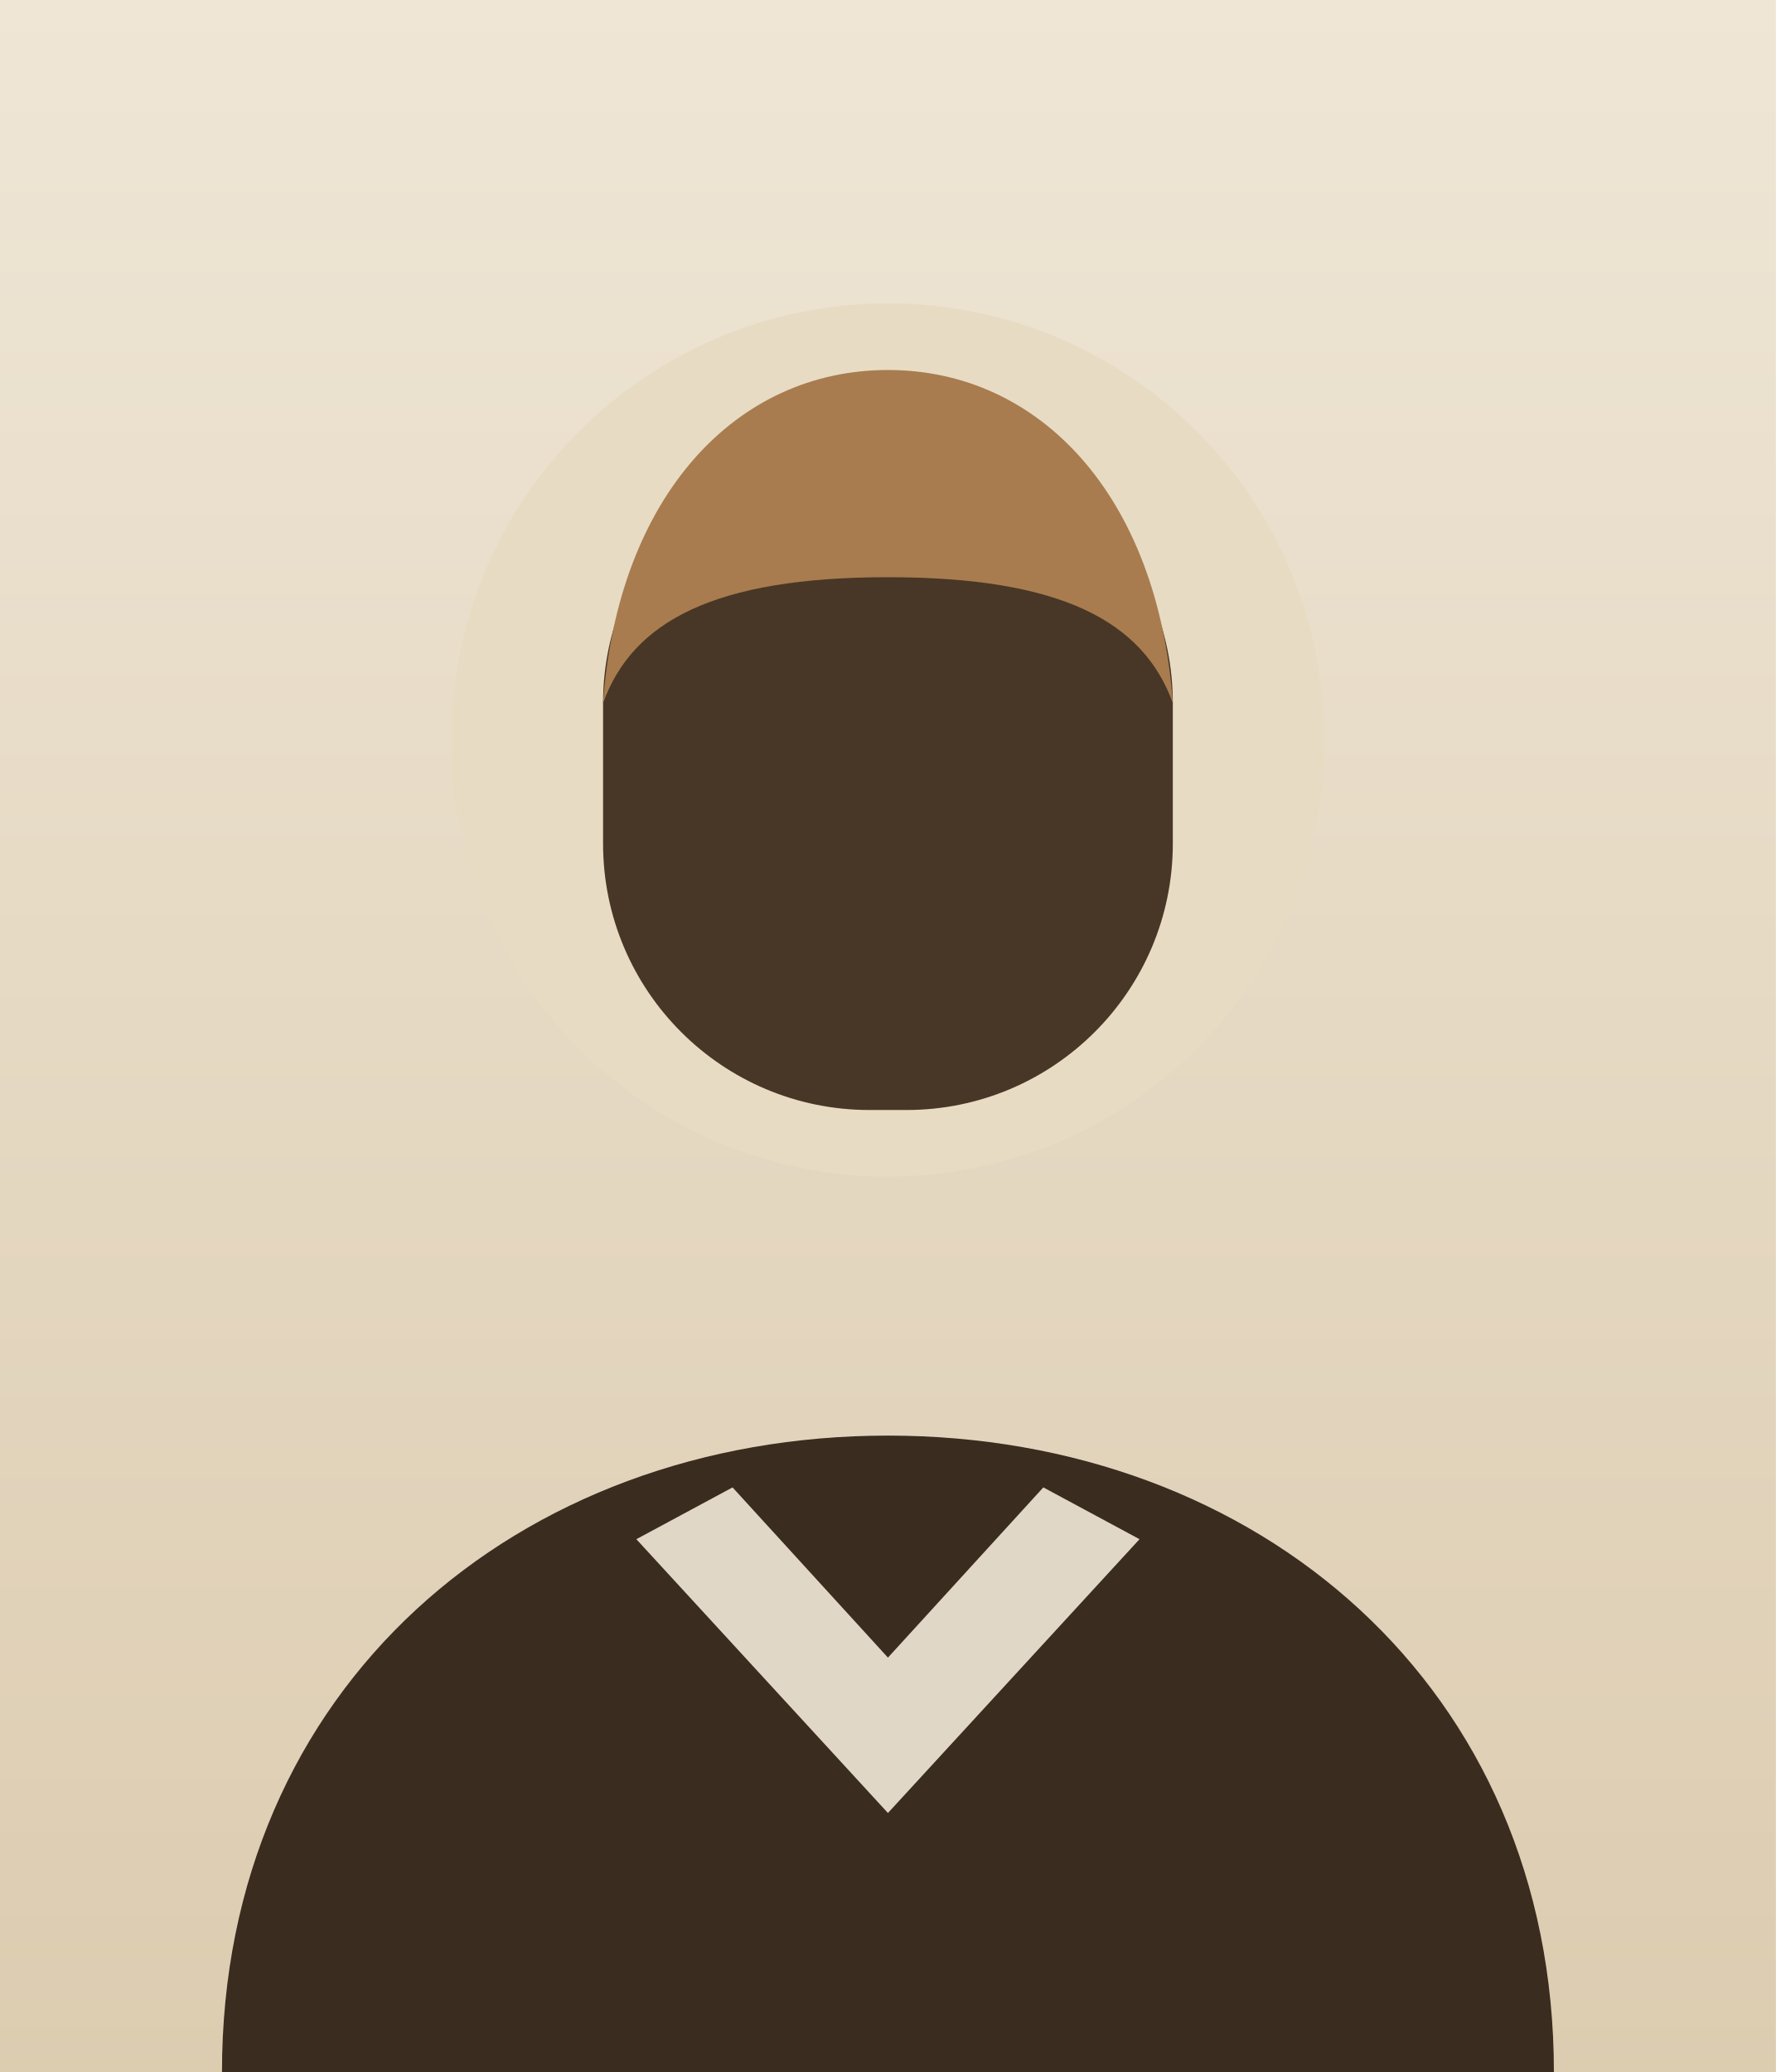
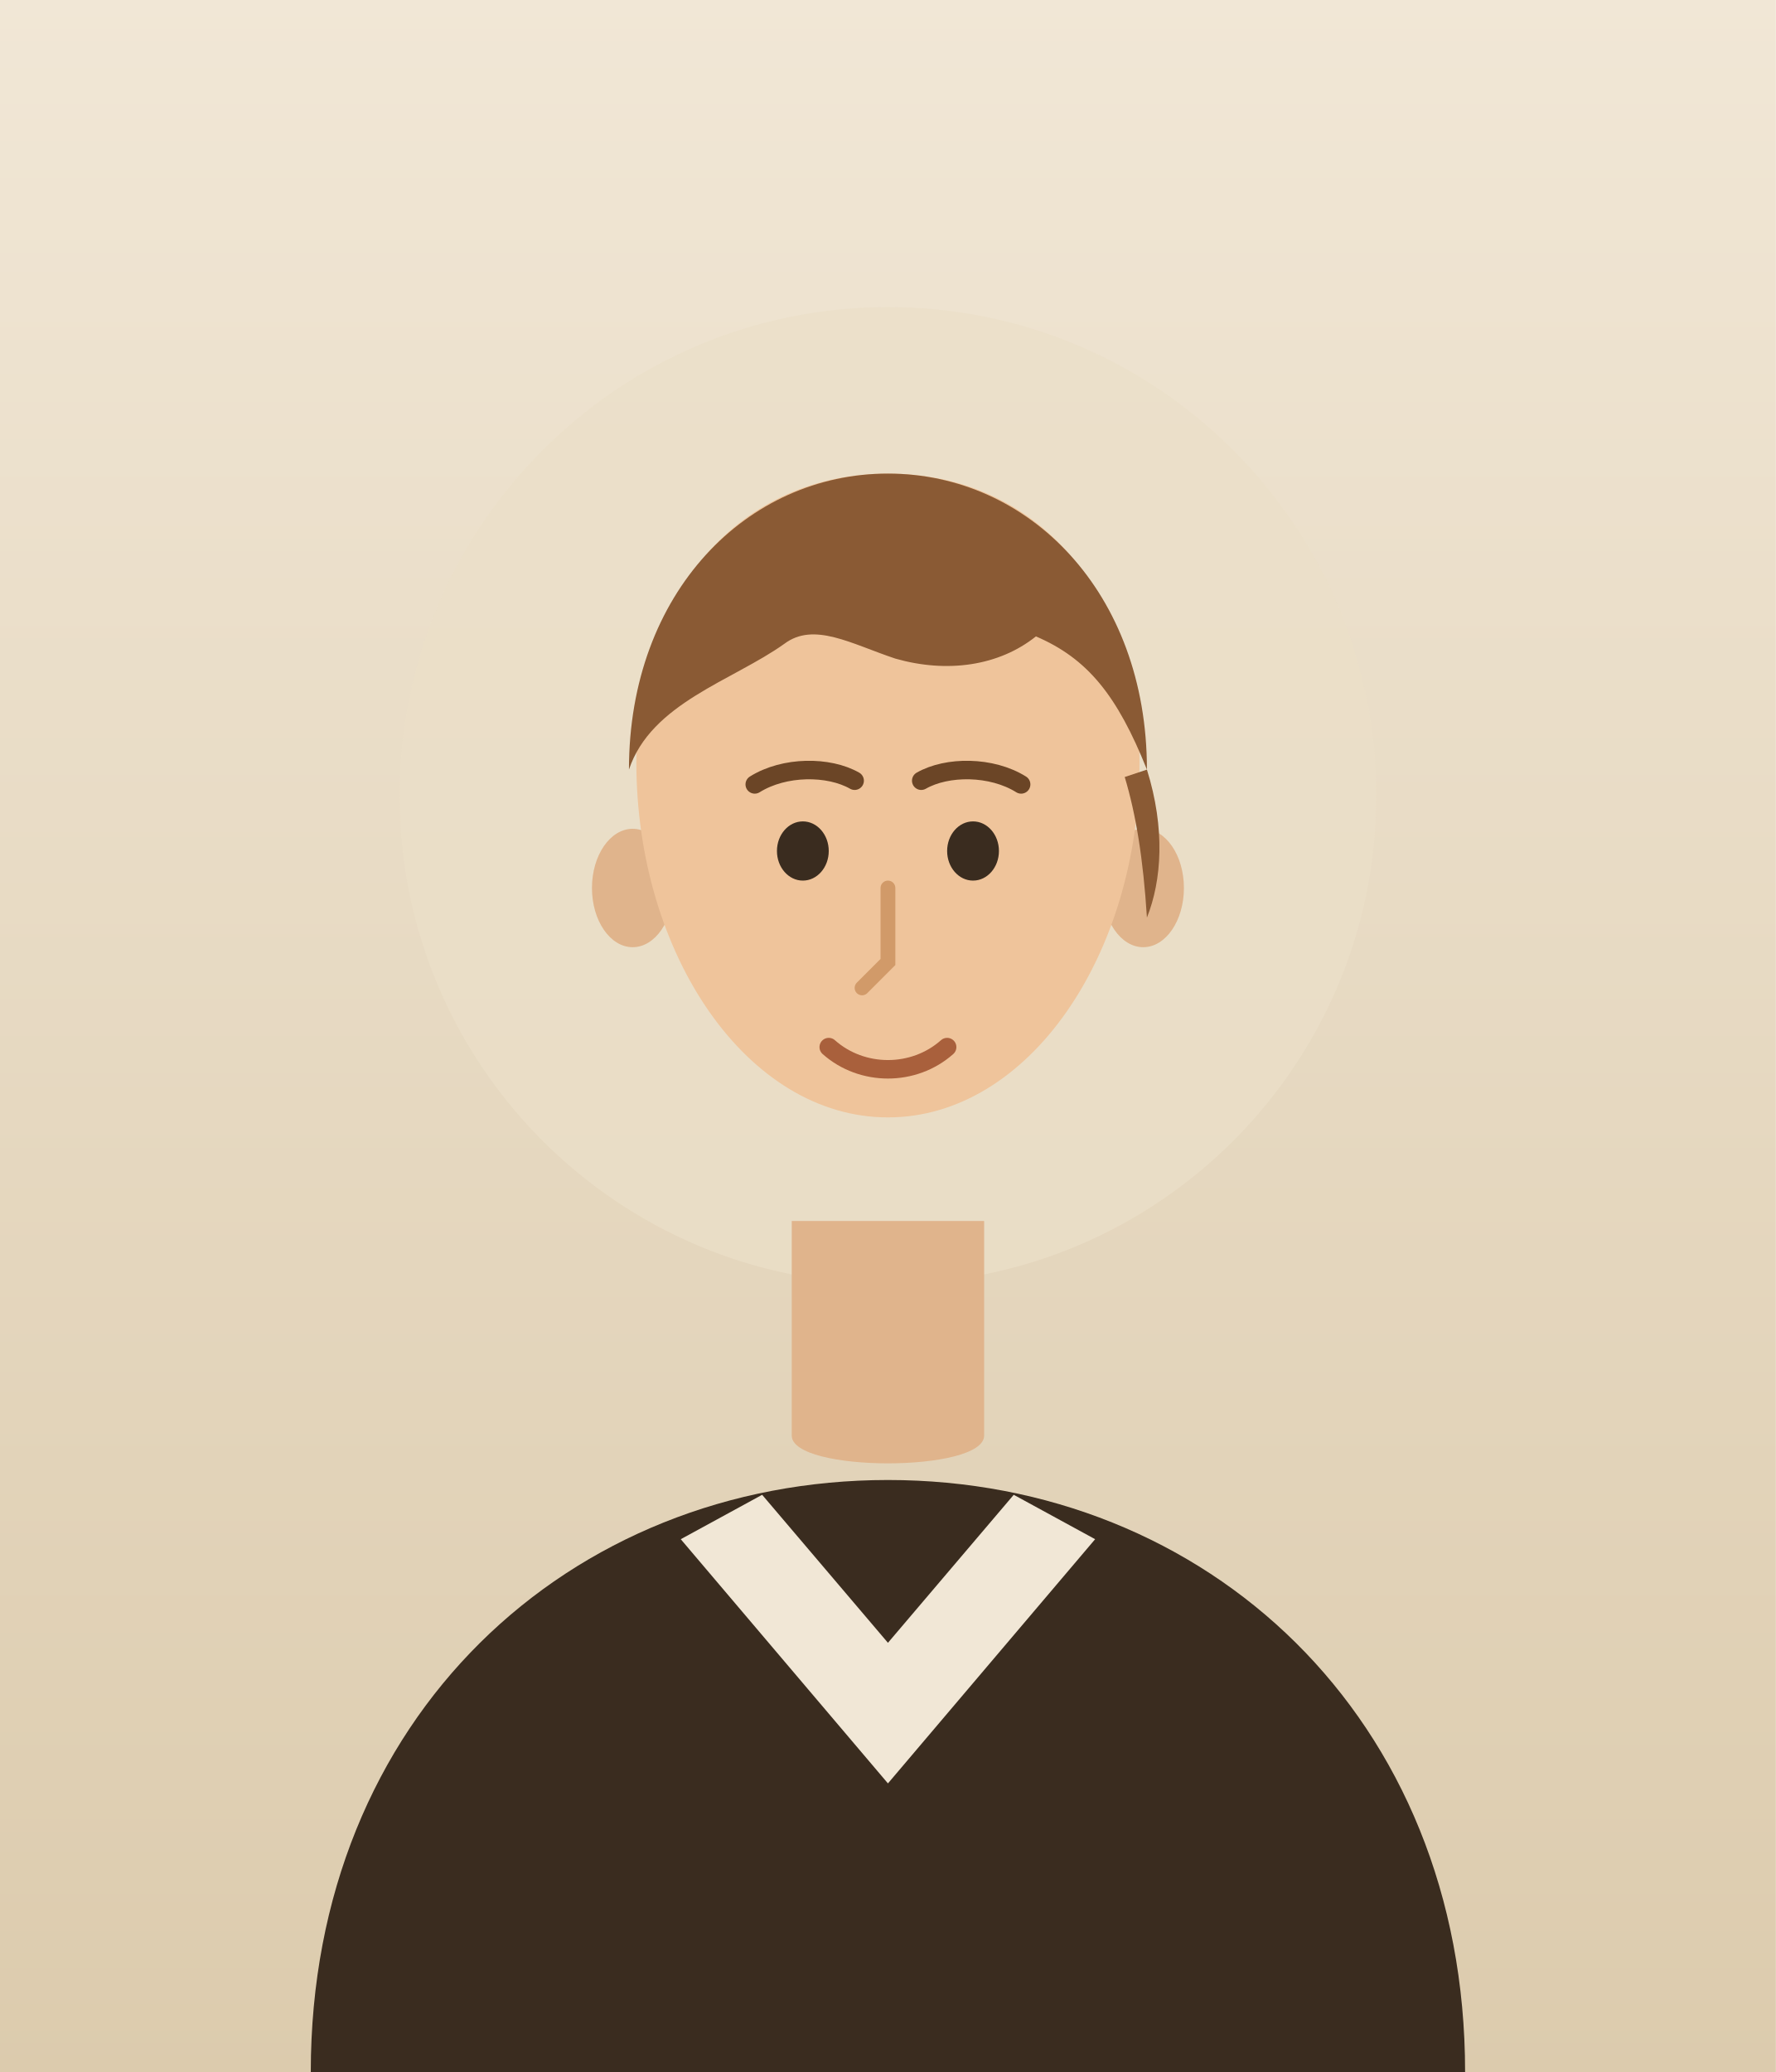
- <svg xmlns="http://www.w3.org/2000/svg" viewBox="0 0 480 560" role="img" aria-label="Platzhalter-Portraet Severin">
+ <svg xmlns="http://www.w3.org/2000/svg" viewBox="0 0 480 560" role="img" aria-label="Illustriertes Portraet von Severin">
  <defs>
    <linearGradient id="sBg" x1="0" y1="0" x2="0" y2="1">
-       <stop offset="0" stop-color="#EFE6D6" />
-       <stop offset="1" stop-color="#DCCCB0" />
+       <stop offset="0" stop-color="#F1E7D6" />
+       <stop offset="1" stop-color="#DCCBAD" />
    </linearGradient>
  </defs>
  <rect width="480" height="560" fill="url(#sBg)" />
-   <circle cx="240" cy="200" r="118" fill="#E8DBC3" />
-   <path d="M60 560c0-104 80-172 180-172s180 68 180 172z" fill="#3A2C1F" />
-   <rect x="163" y="118" width="154" height="182" rx="72" fill="#483726" />
-   <path d="M163 190c4-56 36-90 77-90s73 34 77 90c-8-22-30-34-77-34s-69 12-77 34z" fill="#A87C4F" />
-   <path d="M198 402l42 46 42-46 26 14-68 74-68-74z" fill="#EFE6D6" opacity=".92" />
+   <circle cx="240" cy="215" r="132" fill="#EBDFC8" opacity=".75" />
+   <path d="M84 560c0-96 70-160 156-160s156 64 156 160z" fill="#3A2C1F" />
+   <path d="M206 404l34 40 34-40 22 12-56 66-56-66z" fill="#F1E7D6" />
+   <path d="M214 330h52v58c0 10-52 10-52 0z" fill="#E0B48C" />
+   <ellipse cx="171" cy="240" rx="11" ry="16" fill="#E0B48C" />
+   <ellipse cx="309" cy="240" rx="11" ry="16" fill="#E0B48C" />
+   <path d="M240 128c40 0 68 32 68 78 0 52-30 96-68 96s-68-44-68-96c0-46 28-78 68-78z" fill="#EFC49B" />
+   <path d="M170 208c0-48 32-80 70-80s70 32 70 80c-8-20-16-30-30-36-10 8-24 10-38 6-12-4-22-10-30-4-14 10-36 16-42 34z" fill="#8A5A34" />
+   <path d="M310 208c5 16 4 30 0 40-1-16-3-28-6-38z" fill="#8A5A34" />
+   <path d="M204 212c8-5 20-5 27-1M249 211c7-4 19-4 27 1" stroke="#6B4526" stroke-width="5" stroke-linecap="round" fill="none" />
+   <ellipse cx="217" cy="230" rx="7" ry="8" fill="#3A2C1F" />
+   <ellipse cx="263" cy="230" rx="7" ry="8" fill="#3A2C1F" />
+   <path d="M240 240v20l-7 7" stroke="#D19A69" stroke-width="4" stroke-linecap="round" fill="none" />
+   <path d="M224 283c9 8 23 8 32 0" stroke="#A9603C" stroke-width="5" stroke-linecap="round" fill="none" />
</svg>
